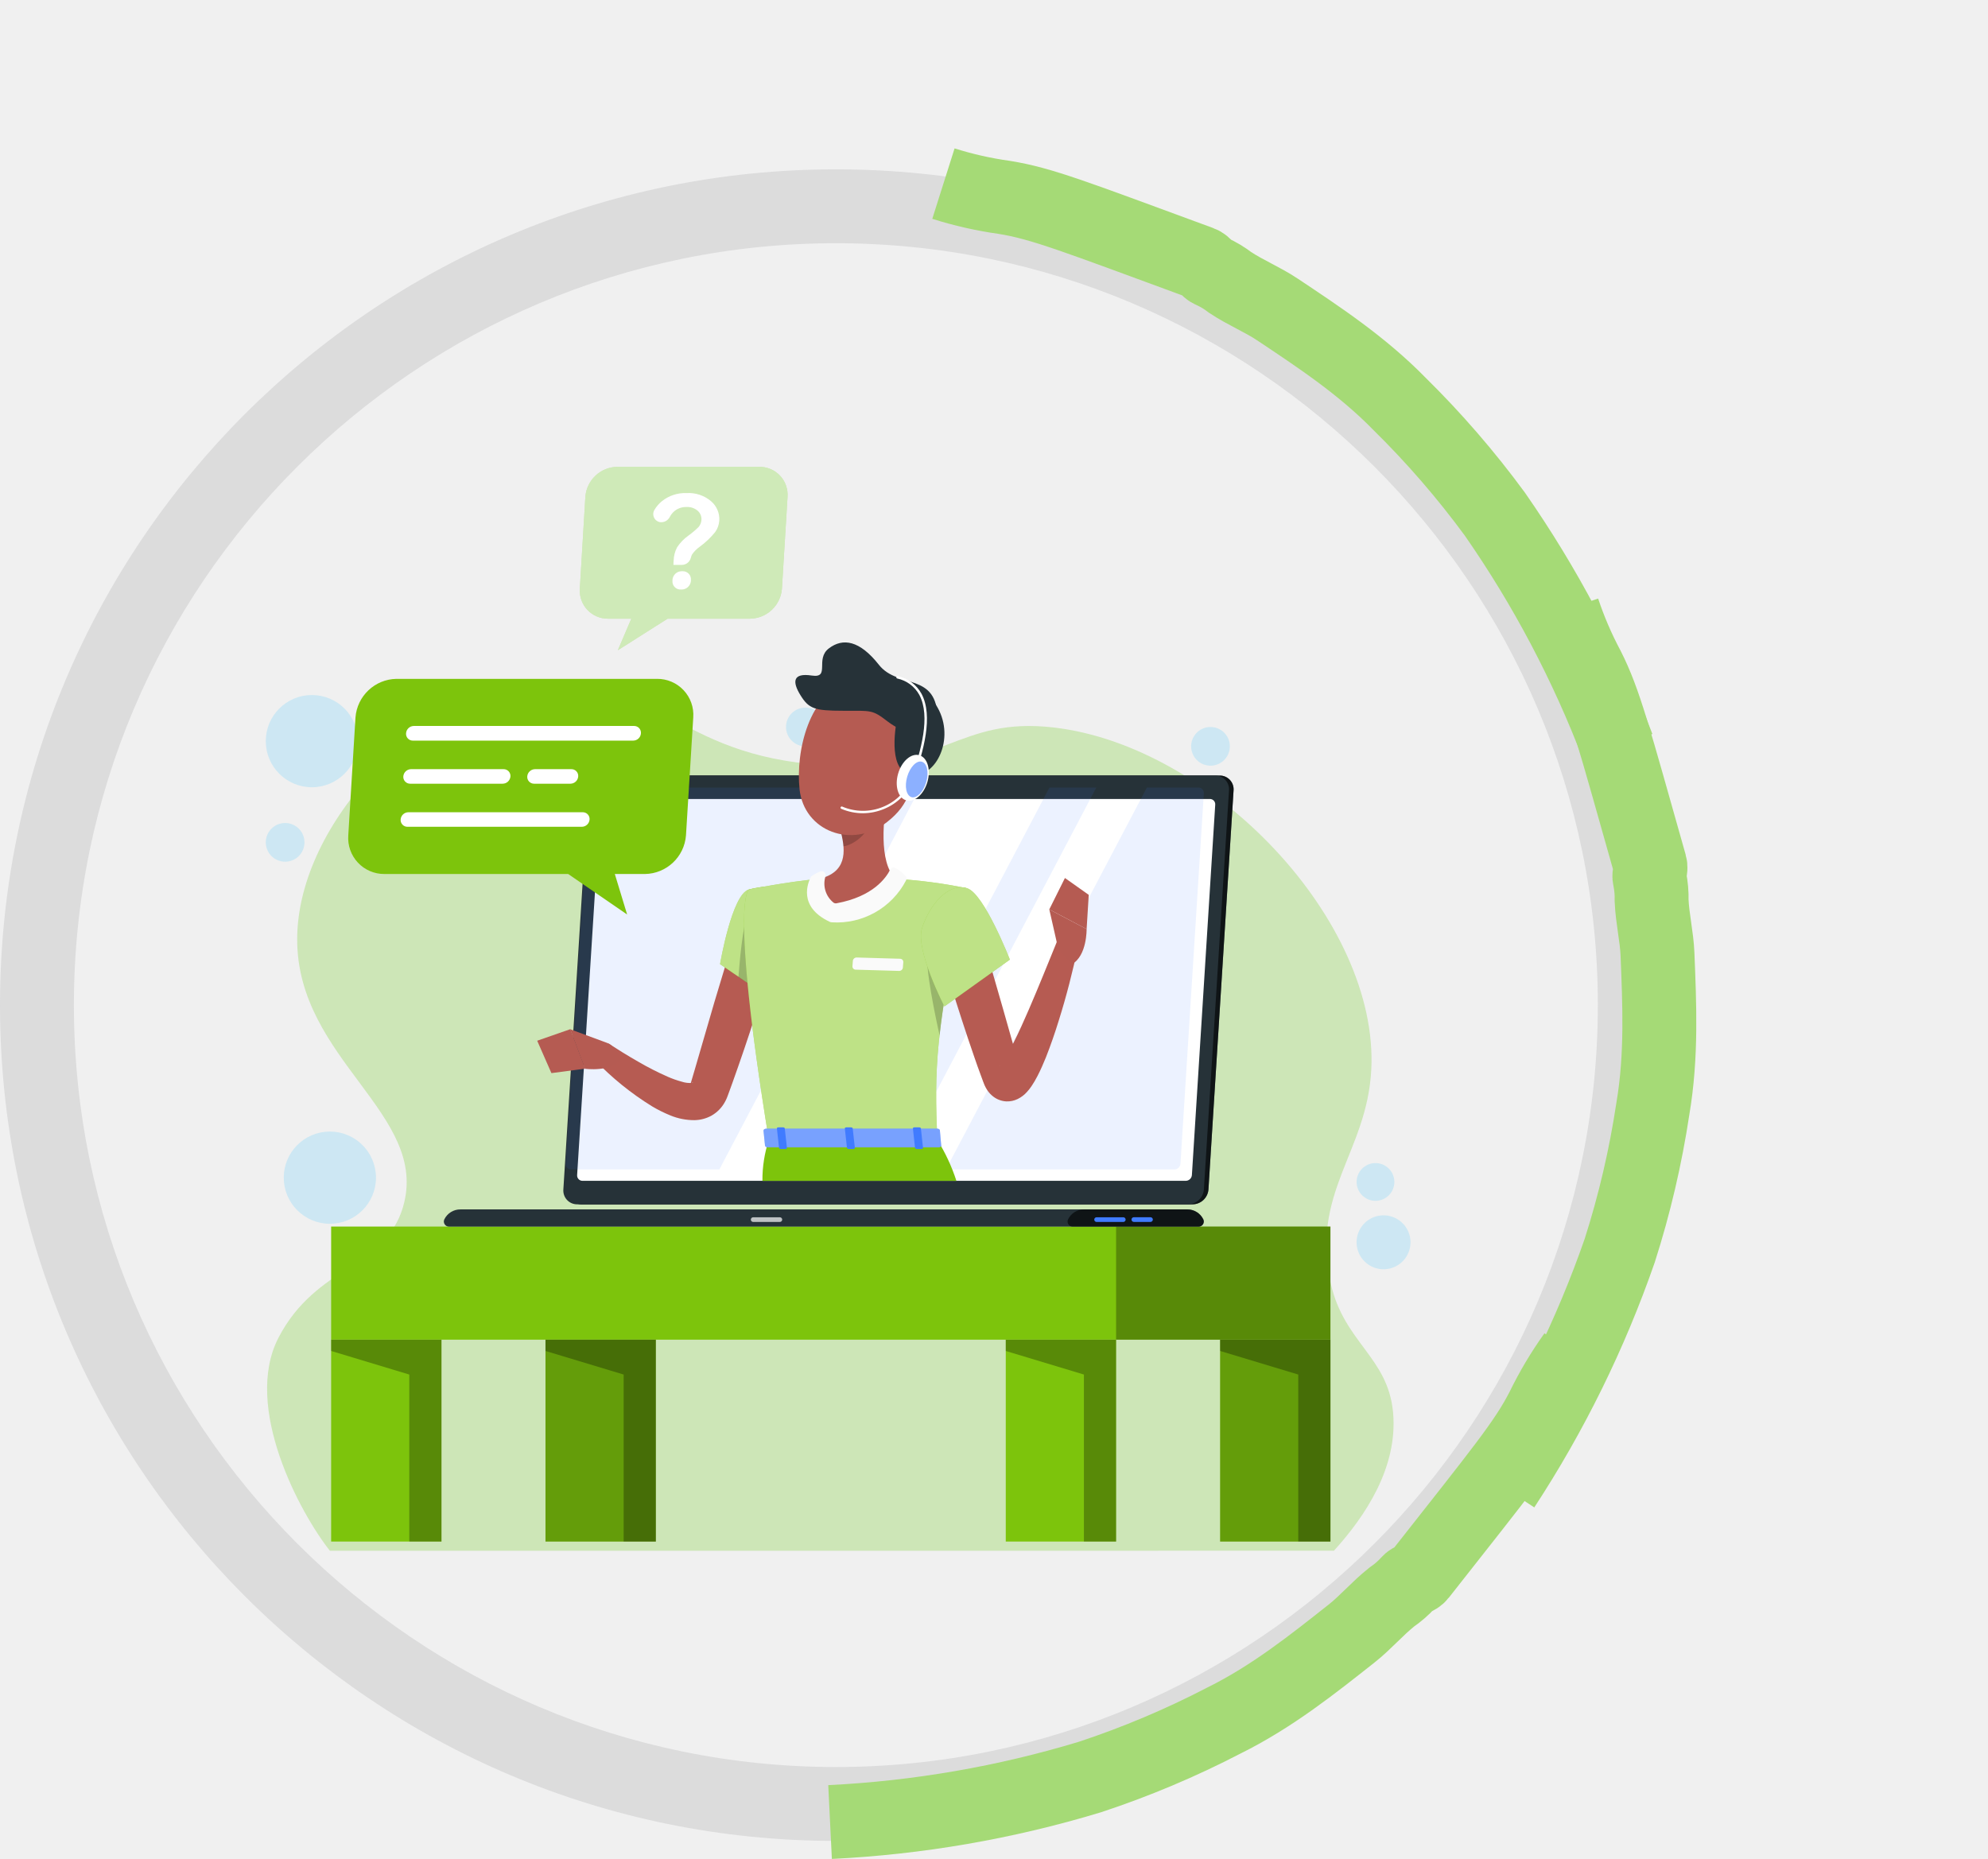
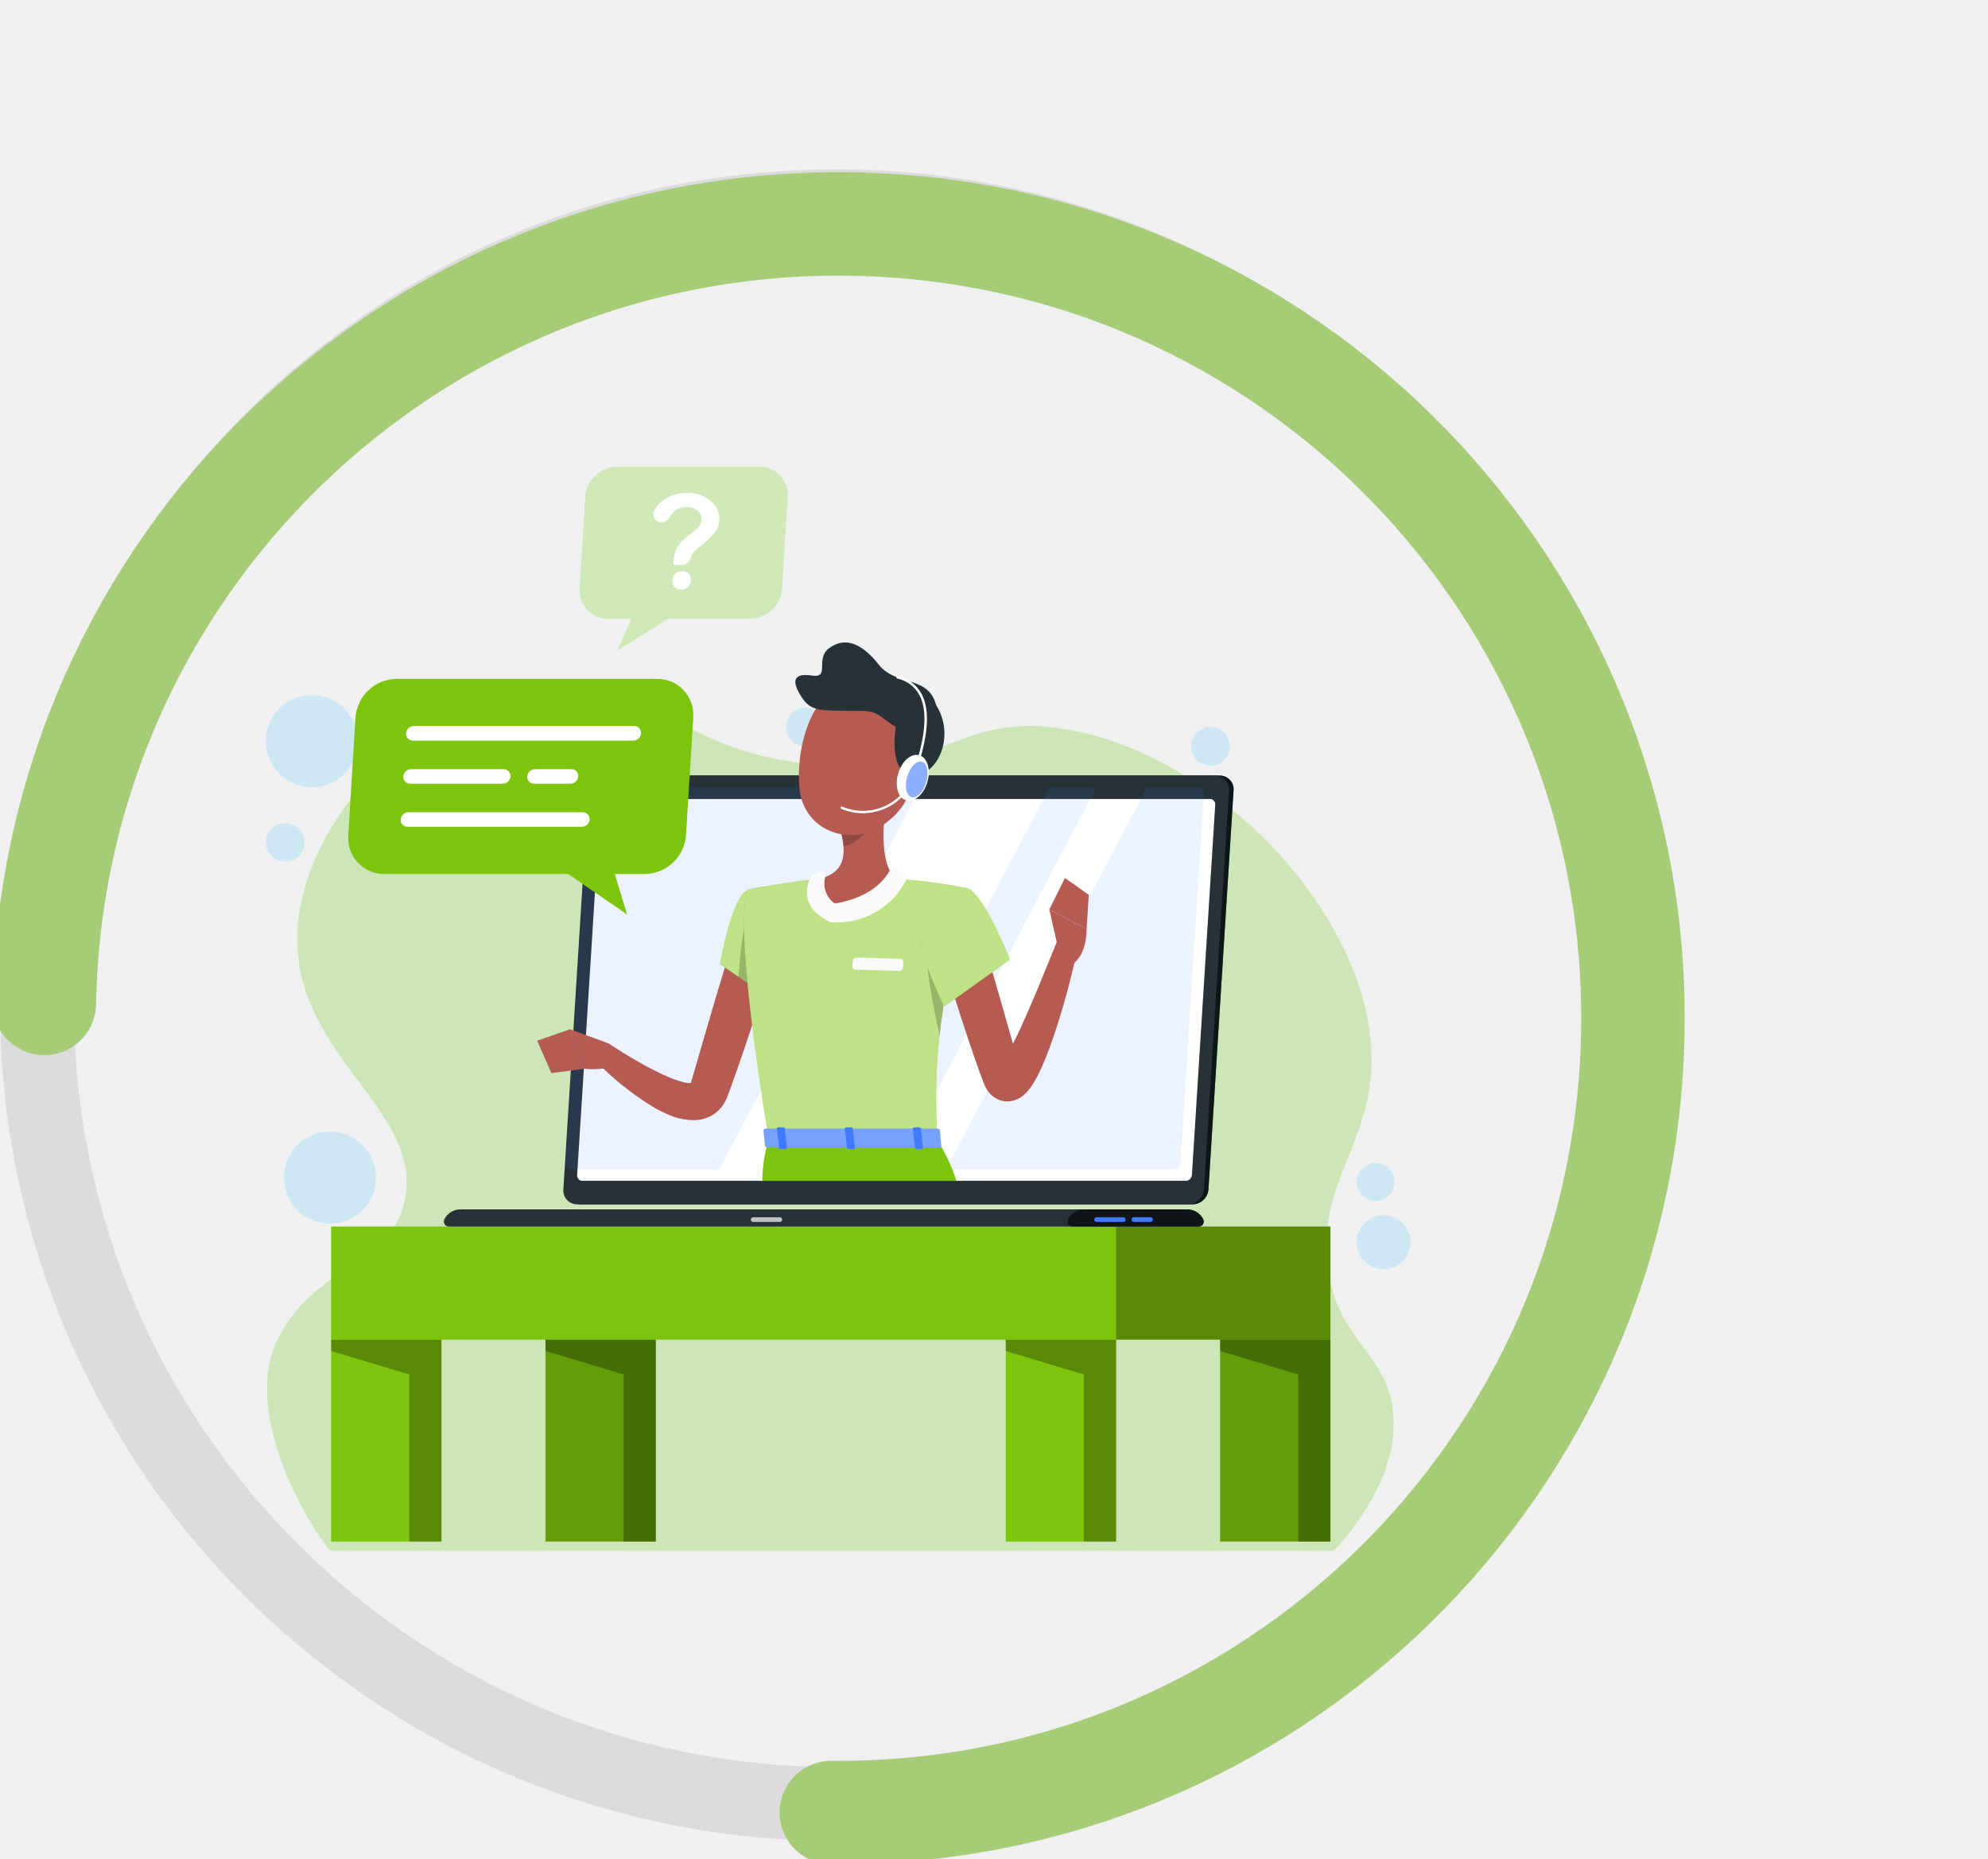
<svg xmlns="http://www.w3.org/2000/svg" width="269.027" height="251.591" viewBox="0 0 269.027 251.591">
  <g id="Component_4_1" data-name="Component 4 – 1" transform="translate(0 5.303)">
    <g id="Path_505" data-name="Path 505" transform="translate(0 17.615)" fill="none" opacity="0.42">
      <path d="M113.114,0A113.114,113.114,0,1,1,0,113.114,113.114,113.114,0,0,1,113.114,0Z" stroke="none" />
      <path d="M 113.114 10 C 56.257 10 10 56.257 10 113.114 C 10 169.971 56.257 216.228 113.114 216.228 C 169.971 216.228 216.228 169.971 216.228 113.114 C 216.228 56.257 169.971 10 113.114 10 M 113.114 -3.0517578125e-05 C 175.585 -3.0517578125e-05 226.228 50.643 226.228 113.114 C 226.228 175.585 175.585 226.228 113.114 226.228 C 50.643 226.228 -3.0517578125e-05 175.585 -3.0517578125e-05 113.114 C -3.0517578125e-05 50.643 50.643 -3.0517578125e-05 113.114 -3.0517578125e-05 Z" stroke="none" fill="#c0c0c1" />
    </g>
-     <path id="Path_504" data-name="Path 504" d="M1702.667,3996.567a145.968,145.968,0,0,0,35.152-6.088,123.052,123.052,0,0,0,18.165-7.659c6.557-3.248,12.074-7.673,17.281-11.783,1.86-1.468,3.5-3.4,5.4-4.909a13,13,0,0,0,2.258-1.964c.418-.531,1.075-.449,1.571-1.08,11.179-14.215,14.241-17.9,16.594-22.486a50.212,50.212,0,0,1,4.32-7.266" transform="translate(-1590.338 -3755.278)" fill="none" stroke="#a5da76" stroke-width="10" />
-     <path id="Path_507" data-name="Path 507" d="M0,63.234a145.969,145.969,0,0,0,35.152-6.088,123.059,123.059,0,0,0,18.165-7.659C59.873,46.239,65.391,41.815,70.6,37.7c1.86-1.468,3.5-3.4,5.4-4.909a13,13,0,0,0,2.258-1.964c.418-.532,1.075-.449,1.571-1.08,11.179-14.215,14.241-17.9,16.594-22.485A50.2,50.2,0,0,1,100.742,0" transform="matrix(0.588, -0.809, 0.809, 0.588, 152.288, 158.787)" fill="none" stroke="#a5da76" stroke-width="10" />
-     <path id="Path_508" data-name="Path 508" d="M0,63.234a145.969,145.969,0,0,0,35.152-6.088,123.059,123.059,0,0,0,18.165-7.659C59.873,46.239,65.391,41.815,70.6,37.7c1.86-1.468,3.5-3.4,5.4-4.909a13,13,0,0,0,2.258-1.964c.418-.532,1.075-.449,1.571-1.08,11.179-14.215,14.241-17.9,16.594-22.485A50.2,50.2,0,0,1,100.742,0" transform="matrix(-0.309, -0.951, 0.951, -0.309, 158.8, 115.352)" fill="none" stroke="#a5da76" stroke-width="10" />
+     <path id="Tracé_1215" data-name="Tracé 1215" d="M4,110.5A107.5,107.5,0,1,1,110.5,220" transform="translate(2 20)" fill="none" stroke="#a6cc77" stroke-linecap="round" stroke-miterlimit="10" stroke-width="14" />
    <g id="BACKGROUND" transform="translate(34.881 86.713)">
      <path id="Path_246" data-name="Path 246" d="M273.085,184.563c4.19-4.625,8.685-11.253,8-18.728s-6.644-9.456-8.428-17.433c-2.762-12.348,4.885-17.7,5.479-28.911,1.063-20.128-21.41-43.836-42.972-46.343-13.033-1.511-14.862,5.971-31.177,5.057-20.09-1.124-23.657-12.827-37.916-11.373-16.271,1.657-33.259,19.1-33.285,34.967-.025,16.36,17.995,23.689,14.325,36.23-2.425,8.288-11.745,7.85-16.852,17.7-4.85,9.345,2.9,23.724,6.955,28.841Z" transform="translate(-127.45 -66.707)" fill="#a5da76" opacity="0.47" />
      <circle id="Ellipse_17" data-name="Ellipse 17" cx="6.24" cy="6.24" r="6.24" transform="translate(1.085 2.048)" fill="#a5def6" opacity="0.47" />
      <circle id="Ellipse_18" data-name="Ellipse 18" cx="6.24" cy="6.24" r="6.24" transform="translate(3.519 61.127)" fill="#a5def6" opacity="0.47" />
      <circle id="Ellipse_19" data-name="Ellipse 19" cx="3.419" cy="3.419" r="3.419" transform="translate(17.234 18.569) rotate(-45)" fill="#a5def6" opacity="0.47" />
      <path id="Path_247" data-name="Path 247" d="M593.2,298.634a3.65,3.65,0,1,1,1.064,2.591,3.65,3.65,0,0,1-1.064-2.591Z" transform="translate(-444.502 -222.535)" fill="#a5def6" opacity="0.47" />
      <circle id="Ellipse_20" data-name="Ellipse 20" cx="2.555" cy="2.555" r="2.555" transform="translate(147.644 67.948) rotate(-45)" fill="#a5def6" opacity="0.47" />
      <circle id="Ellipse_21" data-name="Ellipse 21" cx="2.619" cy="2.619" r="2.619" transform="translate(0 21.987) rotate(-45)" fill="#a5def6" opacity="0.47" />
      <circle id="Ellipse_22" data-name="Ellipse 22" cx="2.619" cy="2.619" r="2.619" transform="translate(70.401 6.37) rotate(-45)" fill="#a5def6" opacity="0.47" />
      <circle id="Ellipse_23" data-name="Ellipse 23" cx="2.619" cy="2.619" r="2.619" transform="translate(125.924 11.158) rotate(-80.78)" fill="#a5def6" opacity="0.47" />
    </g>
    <g id="_2924717" data-name="2924717" transform="translate(44.812 57.878)">
      <g id="Table" transform="translate(0 102.819)">
        <rect id="Rectangle_171" data-name="Rectangle 171" width="135.227" height="15.309" fill="#7dc40c" />
        <rect id="Rectangle_172" data-name="Rectangle 172" width="29.007" height="15.309" transform="translate(106.224)" opacity="0.3" />
        <rect id="Rectangle_173" data-name="Rectangle 173" width="14.93" height="27.322" transform="translate(0 15.309)" fill="#7dc40c" />
        <path id="Path_1057" data-name="Path 1057" d="M94.72,298.54v1.528l10.572,3.192v22.6h4.354V298.54Z" transform="translate(-94.716 -283.231)" opacity="0.3" />
        <rect id="Rectangle_174" data-name="Rectangle 174" width="14.93" height="27.322" transform="translate(120.301 15.309)" fill="#7dc40c" />
        <rect id="Rectangle_175" data-name="Rectangle 175" width="14.93" height="27.322" transform="translate(120.301 15.309)" opacity="0.2" />
        <path id="Path_1058" data-name="Path 1058" d="M371,298.54v1.528l10.576,3.192v22.6h4.354V298.54Z" transform="translate(-250.699 -283.231)" opacity="0.3" />
        <rect id="Rectangle_176" data-name="Rectangle 176" width="14.93" height="27.322" transform="translate(91.294 15.309)" fill="#7dc40c" />
        <path id="Path_1059" data-name="Path 1059" d="M304.38,298.54v1.528l10.576,3.192v22.6h4.354V298.54Z" transform="translate(-213.086 -283.231)" opacity="0.3" />
        <rect id="Rectangle_177" data-name="Rectangle 177" width="14.93" height="27.322" transform="translate(29.007 15.309)" fill="#7dc40c" />
        <rect id="Rectangle_178" data-name="Rectangle 178" width="14.93" height="27.322" transform="translate(29.007 15.309)" opacity="0.2" />
        <path id="Path_1060" data-name="Path 1060" d="M161.33,298.54v1.528l10.576,3.192v22.6h4.354V298.54Z" transform="translate(-132.323 -283.231)" opacity="0.3" />
      </g>
      <g id="Character" transform="translate(15.251 23.763)">
        <path id="Path_1061" data-name="Path 1061" d="M252.842,236.167H170.166a1.864,1.864,0,0,1-1.872-2l3.4-54.031a2.177,2.177,0,0,1,2.129-2H256.5a1.864,1.864,0,0,1,1.872,2l-3.4,54.031A2.177,2.177,0,0,1,252.842,236.167Z" transform="translate(-151.502 -160.119)" fill="#263238" />
        <path id="Path_1062" data-name="Path 1062" d="M252.842,236.167H170.166a1.864,1.864,0,0,1-1.872-2l3.4-54.031a2.177,2.177,0,0,1,2.129-2H256.5a1.864,1.864,0,0,1,1.872,2l-3.4,54.031A2.177,2.177,0,0,1,252.842,236.167Z" transform="translate(-151.502 -160.119)" opacity="0.6" />
        <path id="Path_1063" data-name="Path 1063" d="M251.422,236.167H168.75a1.864,1.864,0,0,1-1.877-2l3.4-54.031a2.177,2.177,0,0,1,2.129-2H255.08a1.859,1.859,0,0,1,1.872,2l-3.4,54.031A2.177,2.177,0,0,1,251.422,236.167Z" transform="translate(-150.7 -160.119)" fill="#263238" />
        <path id="Path_1064" data-name="Path 1064" d="M230.354,313H131.98a2.4,2.4,0,0,0-2.177,1.345.688.688,0,0,0,.631.984H231.878a.688.688,0,0,0,.631-.984A2.39,2.39,0,0,0,230.354,313Z" transform="translate(-129.736 -236.265)" fill="#263238" />
        <path id="Path_1065" data-name="Path 1065" d="M339.8,313h-13.99a2.386,2.386,0,0,0-2.155,1.345.688.688,0,0,0,.627.984h17.042a.688.688,0,0,0,.631-.984A2.391,2.391,0,0,0,339.8,313Z" transform="translate(-239.181 -236.265)" opacity="0.6" />
        <path id="Path_1066" data-name="Path 1066" d="M335.807,316.076h-3.614a.318.318,0,0,1-.313-.318h0a.318.318,0,0,1,.314-.318h3.614a.318.318,0,0,1,.318.318h0A.318.318,0,0,1,335.807,316.076Z" transform="translate(-243.863 -237.642)" fill="#407bff" />
        <path id="Path_1067" data-name="Path 1067" d="M229.077,316.076h-3.61a.318.318,0,0,1-.318-.318h0a.318.318,0,0,1,.318-.318h3.61a.318.318,0,0,1,.318.318h0a.318.318,0,0,1-.318.318Z" transform="translate(-183.605 -237.642)" fill="#fff" opacity="0.7" />
        <rect id="Rectangle_179" data-name="Rectangle 179" width="2.887" height="0.636" rx="0.318" transform="translate(93.059 77.793)" fill="#407bff" />
        <path id="Path_1068" data-name="Path 1068" d="M171.158,236.334l3.161-50.13a.84.84,0,0,1,.827-.775h81.636a.718.718,0,0,1,.727.775l-3.157,50.13a.845.845,0,0,1-.832.775H171.889a.727.727,0,0,1-.731-.775Z" transform="translate(-153.121 -164.241)" fill="#fff" />
        <path id="Path_1069" data-name="Path 1069" d="M215.6,181.88l-27.192,51.684h-20.06a.723.723,0,0,1-.732-.779l3.161-50.125a.845.845,0,0,1,.827-.779Z" transform="translate(-151.122 -162.236)" fill="#407bff" opacity="0.1" />
        <path id="Path_1070" data-name="Path 1070" d="M289.031,126.93,261.84,178.614H255.5l27.192-51.684Z" transform="translate(-200.74 -107.286)" fill="#407bff" opacity="0.1" />
        <path id="Path_1071" data-name="Path 1071" d="M320.683,182.659l-3.161,50.125a.84.84,0,0,1-.827.779H285.78l27.192-51.684h6.967a.727.727,0,0,1,.745.779Z" transform="translate(-217.836 -162.236)" fill="#407bff" opacity="0.1" />
        <path id="Path_1072" data-name="Path 1072" d="M274.109,181.238a.636.636,0,0,1-.623.588.544.544,0,0,1-.549-.588.631.631,0,0,1,.623-.588.544.544,0,0,1,.549.588Z" transform="translate(-210.584 -161.542)" fill="#fff" opacity="0.4" />
        <path id="Path_1074" data-name="Path 1074" d="M201.195,229.413c-.893,3.048-1.842,6.1-2.826,9.144s-2.007,6.061-3.091,9.087l-.414,1.141-.209.57-.065.17-.1.257c-.065.165-.165.344-.252.514a4.742,4.742,0,0,1-1.833,1.855,4.963,4.963,0,0,1-2.282.6,8.42,8.42,0,0,1-3.261-.64,18.351,18.351,0,0,1-2.451-1.215,39,39,0,0,1-7.785-6.3l1.877-2.212c.631.4,1.306.836,1.959,1.241s1.337.8,2,1.184a39.692,39.692,0,0,0,4.01,2.051,13.6,13.6,0,0,0,1.933.684,3.523,3.523,0,0,0,1.419.165c.122,0,.1-.07,0-.031s-.209.152-.213.139,0,0,0-.026a.057.057,0,0,0,0-.026l.035-.109.165-.562.335-1.132,2.66-9.144q1.358-4.572,2.8-9.144Z" transform="translate(-156.206 -188.094)" fill="#b65b52" />
        <path id="Path_1075" data-name="Path 1075" d="M174.06,258.872,169,257l2.007,5.347s3.57.514,4.955-1.363l-1.128-1.511A1.741,1.741,0,0,0,174.06,258.872Z" transform="translate(-151.904 -204.648)" fill="#b55b52" />
        <path id="Path_1076" data-name="Path 1076" d="M158.75,203.593l1.925,4.385,4.568-.605-2.012-5.343Z" transform="translate(-146.117 -149.687)" fill="#b55b52" />
        <path id="Path_1077" data-name="Path 1077" d="M219.5,213.054c-2.316.588-3.919,10.11-3.919,10.11l6.379,4.354s6.1-9.605,4.332-12.148C224.419,212.7,222.873,212.2,219.5,213.054Z" transform="translate(-178.202 -179.62)" fill="#7dc40c" />
        <path id="Path_1078" data-name="Path 1078" d="M219.5,213.054c-2.316.588-3.919,10.11-3.919,10.11l6.379,4.354s6.1-9.605,4.332-12.148C224.419,212.7,222.873,212.2,219.5,213.054Z" transform="translate(-178.202 -179.62)" fill="#fff" opacity="0.5" />
        <path id="Path_1079" data-name="Path 1079" d="M222.519,221.5l4.951,1.145.475,4.846a55.879,55.879,0,0,1-2.774,4.994l-3.871-2.613C221.47,227.631,221.888,223.024,222.519,221.5Z" transform="translate(-181.432 -184.605)" opacity="0.2" />
        <path id="Path_1080" data-name="Path 1080" d="M223.713,211.442s-2.678.941,2.682,33.884h22.8c-.383-9.279-.392-15,4.041-34.045a67.054,67.054,0,0,0-9.679-1.276,72.014,72.014,0,0,0-10.354,0C228.755,210.41,223.713,211.442,223.713,211.442Z" transform="translate(-182.416 -178.009)" fill="#7dc40c" />
        <path id="Path_1081" data-name="Path 1081" d="M223.713,211.442s-2.678.941,2.682,33.884h22.8c-.383-9.279-.392-15,4.041-34.045a67.054,67.054,0,0,0-9.679-1.276,72.014,72.014,0,0,0-10.354,0C228.755,210.41,223.713,211.442,223.713,211.442Z" transform="translate(-182.416 -178.009)" fill="#fff" opacity="0.5" />
        <path id="Path_1082" data-name="Path 1082" d="M280,233.48l2.943,2.508c-.627,3.331-1.049,6.1-1.306,8.573C281.072,242.088,279.67,235.374,280,233.48Z" transform="translate(-214.543 -191.369)" opacity="0.2" />
        <path id="Path_1083" data-name="Path 1083" d="M254.434,183.47c-.653,3.331-1.306,9.435,1.028,11.66a8.873,8.873,0,0,1-7.946,4.99c-5.769,0-2.408-4.99-2.408-4.99,3.714-.871,3.618-3.644,2.974-6.231Z" transform="translate(-194.323 -163.134)" fill="#b55b52" />
        <path id="Path_1084" data-name="Path 1084" d="M253.856,207.01c-.549,1.11-2.316,3.649-7.254,4.554a.549.549,0,0,1-.4-.078,3.3,3.3,0,0,1-1.093-3.588.54.54,0,0,0-.723-.644,6.89,6.89,0,0,0-1.089.575.527.527,0,0,0-.179.2c-.361.679-1.824,4.006,2.591,6.057a.662.662,0,0,0,.222.052A10.559,10.559,0,0,0,256,208.477a.548.548,0,0,0-.048-.6,5.626,5.626,0,0,0-1.337-1.075.531.531,0,0,0-.762.209Z" transform="translate(-193.457 -176.259)" fill="#fafafa" />
        <path id="Path_1085" data-name="Path 1085" d="M263.04,236.516l-5.878-.17a.435.435,0,0,1-.435-.483l.057-.727a.505.505,0,0,1,.509-.435l5.878.17a.435.435,0,0,1,.435.488l-.057.723A.5.5,0,0,1,263.04,236.516Z" transform="translate(-201.431 -192.058)" fill="#fafafa" />
        <path id="Path_1086" data-name="Path 1086" d="M256.962,188.56l-3.762,3.209a10.563,10.563,0,0,1,.322,1.837c1.415-.2,3.366-1.763,3.518-3.248a4.981,4.981,0,0,0-.078-1.8Z" transform="translate(-199.442 -166.008)" opacity="0.2" />
        <path id="Path_1087" data-name="Path 1087" d="M256.533,157.18c-1.049,5.473-1.376,7.811-4.528,10.28-4.742,3.718-11.234,1.228-11.835-4.446-.544-5.107,1.263-13.2,6.967-14.7a7.6,7.6,0,0,1,9.4,8.861Z" transform="translate(-192.033 -143.145)" fill="#b55b52" />
        <path id="Path_1088" data-name="Path 1088" d="M270.2,155.209c-.679,3.427-.84,7.968,2.3,7.968s5.6-5.343,2.891-9.527S270.593,153.189,270.2,155.209Z" transform="translate(-208.81 -145.223)" fill="#263238" />
        <path id="Path_1089" data-name="Path 1089" d="M258.227,147.174c0,3.727-4.694,1.885-6.771.279s-2.177-1.433-6.026-1.437-4.62-.27-5.756-2.107-1.032-3.048,1.528-2.66.409-2.225,2.316-3.675,4.167-1.084,6.775,2.225S258.227,140.717,258.227,147.174Z" transform="translate(-191.415 -136.766)" fill="#263238" />
        <ellipse id="Ellipse_39" data-name="Ellipse 39" cx="3.179" cy="2.06" rx="3.179" ry="2.06" transform="translate(60.587 20.792) rotate(-73.66)" fill="#fff" />
        <path id="Path_1090" data-name="Path 1090" d="M256.059,165.791a7.444,7.444,0,0,1-2.938-.6.161.161,0,0,1-.088-.214.17.17,0,0,1,.218-.087,7.119,7.119,0,0,0,5.543.03,6.927,6.927,0,0,0,3.8-3.81c1.306-3.74,2.639-8.408,1.1-11.321a4.481,4.481,0,0,0-3-2.234.164.164,0,1,1,.083-.318,4.811,4.811,0,0,1,3.209,2.395c1.6,3.009.266,7.768-1.08,11.578a7.267,7.267,0,0,1-3.993,4A7.534,7.534,0,0,1,256.059,165.791Z" transform="translate(-199.34 -142.673)" fill="#fff" />
        <path id="Path_1091" data-name="Path 1091" d="M276.086,176.585c-.388,1.306-1.276,2.225-1.986,2.02s-.971-1.45-.583-2.774,1.276-2.229,1.985-2.02S276.474,175.261,276.086,176.585Z" transform="translate(-210.811 -157.664)" fill="#407bff" opacity="0.6" />
        <path id="Path_1100" data-name="Path 1100" d="M228.749,296.922a17.259,17.259,0,0,1,.871-5.552h22.794A24.973,24.973,0,0,1,255,296.922Z" transform="translate(-185.637 -224.053)" fill="#7dc40c" />
        <path id="Path_1101" data-name="Path 1101" d="M252.945,288.071l.179,2.038c.083.161-.1.322-.37.322H229.677c-.2,0-.374-.1-.388-.231l-.209-2.042c0-.139.165-.261.392-.261h23.077A.435.435,0,0,1,252.945,288.071Z" transform="translate(-185.824 -222.09)" fill="#407bff" />
        <path id="Path_1102" data-name="Path 1102" d="M252.945,288.071l.179,2.038c.083.161-.1.322-.37.322H229.677c-.2,0-.374-.1-.388-.231l-.209-2.042c0-.139.165-.261.392-.261h23.077A.435.435,0,0,1,252.945,288.071Z" transform="translate(-185.824 -222.09)" fill="#fafafa" opacity="0.3" />
        <path id="Path_1103" data-name="Path 1103" d="M276.059,290.42h.618c.126,0,.218-.061.209-.139l-.287-2.652c0-.078-.118-.139-.24-.139h-.631c-.126,0-.218.061-.209.139l.287,2.652A.256.256,0,0,0,276.059,290.42Z" transform="translate(-212.042 -221.862)" fill="#407bff" />
        <path id="Path_1104" data-name="Path 1104" d="M233.78,290.42h.618c.122,0,.218-.061.209-.139l-.292-2.652c0-.078-.113-.139-.239-.139h-.618c-.122,0-.218.061-.209.139l.292,2.652C233.55,290.359,233.659,290.42,233.78,290.42Z" transform="translate(-188.178 -221.862)" fill="#407bff" />
        <path id="Path_1105" data-name="Path 1105" d="M254.908,290.42h.6c.122,0,.218-.061.209-.139l-.292-2.652c0-.078-.118-.139-.239-.139h-.618c-.122,0-.218.061-.209.139l.292,2.652A.262.262,0,0,0,254.908,290.42Z" transform="translate(-200.096 -221.862)" fill="#407bff" />
        <path id="Path_1106" data-name="Path 1106" d="M289.571,228q1.5,4.877,2.887,9.806l1.389,4.9.692,2.438.174.6.087.3.022.07h0l-.07-.109a1.741,1.741,0,0,0-.4-.409,2.177,2.177,0,0,0-1.167-.414,1.955,1.955,0,0,0-.923.183c-.313.17-.283.209-.257.178a1.441,1.441,0,0,0,.2-.213,7.888,7.888,0,0,0,.566-.806c.383-.627.762-1.332,1.119-2.055.74-1.446,1.406-2.978,2.081-4.52s1.306-3.1,1.959-4.672,1.276-3.152,1.92-4.711l2.782.827c-.723,3.4-1.567,6.732-2.613,10.054-.514,1.668-1.084,3.318-1.742,4.99-.34.836-.7,1.672-1.149,2.538a12.9,12.9,0,0,1-.8,1.359,6.422,6.422,0,0,1-.61.775,4.056,4.056,0,0,1-1.263.962,3.227,3.227,0,0,1-1.541.322,3.174,3.174,0,0,1-1.742-.64,3.593,3.593,0,0,1-.823-.871,4.736,4.736,0,0,1-.37-.675c-.039-.1-.083-.2-.113-.283l-.083-.213-.113-.309-.226-.614c-.3-.814-.6-1.628-.871-2.443-.557-1.628-1.115-3.253-1.637-4.885q-1.6-4.894-2.987-9.836Z" transform="translate(-216.803 -188.275)" fill="#b65b52" />
        <path id="Path_1107" data-name="Path 1107" d="M284.272,213.017c2.286.692,5.782,9.658,5.782,9.658l-8.861,6.335s-3.984-7.663-3.026-10.615C279.169,215.32,281.668,212.225,284.272,213.017Z" transform="translate(-213.454 -179.745)" fill="#7dc40c" />
        <path id="Path_1108" data-name="Path 1108" d="M284.272,213.017c2.286.692,5.782,9.658,5.782,9.658l-8.861,6.335s-3.984-7.663-3.026-10.615C279.169,215.32,281.668,212.225,284.272,213.017Z" transform="translate(-213.454 -179.745)" fill="#fff" opacity="0.5" />
        <path id="Path_1109" data-name="Path 1109" d="M319.125,225.106l-1.215-5.356,5.051,2.665s.061,3.605-1.977,4.742Z" transform="translate(-235.976 -183.617)" fill="#b55b52" />
        <path id="Path_1110" data-name="Path 1110" d="M320.026,155.04l3.222,2.282-.287,4.633-5.051-2.665Z" transform="translate(-235.976 -123.157)" fill="#b55b52" />
      </g>
      <g id="Chat" transform="translate(2.303 0)">
        <path id="Path_1111" data-name="Path 1111" d="M106.531,148.09H141.8a4.868,4.868,0,0,1,4.9,5.225l-.984,15.962a5.66,5.66,0,0,1-5.547,5.225h-4.084l1.668,5.482-7.977-5.482H104.916a4.868,4.868,0,0,1-4.9-5.225l.975-15.962A5.66,5.66,0,0,1,106.531,148.09Z" transform="translate(-100 -119.396)" fill="#7dc40c" />
        <path id="Path_1112" data-name="Path 1112" d="M148.727,164.721H118.9a.914.914,0,0,1-.906-1h0a1.062,1.062,0,0,1,1.041-.984h29.83a.919.919,0,0,1,.914.984h0a1.058,1.058,0,0,1-1.054,1Z" transform="translate(-110.158 -127.667)" fill="#fff" />
        <path id="Path_1113" data-name="Path 1113" d="M130.574,178.128H118.06a.919.919,0,0,1-.923-.984h0a1.062,1.062,0,0,1,1.045-.984h12.527a.919.919,0,0,1,.927.984h0A1.067,1.067,0,0,1,130.574,178.128Z" transform="translate(-109.674 -135.244)" fill="#fff" />
        <path id="Path_1114" data-name="Path 1114" d="M140.835,191.518h-23.6a.919.919,0,0,1-.923-.984h0a1.058,1.058,0,0,1,1.045-.984h23.6a.914.914,0,0,1,.923.984h0a1.062,1.062,0,0,1-1.045.984Z" transform="translate(-109.211 -142.803)" fill="#fff" />
        <path id="Path_1115" data-name="Path 1115" d="M161.513,178.128H156.58a.919.919,0,0,1-.923-.984h0a1.067,1.067,0,0,1,1.045-.984h4.929a.914.914,0,0,1,.923.984h0A1.062,1.062,0,0,1,161.513,178.128Z" transform="translate(-131.422 -135.244)" fill="#fff" />
        <path id="Path_1116" data-name="Path 1116" d="M196.279,82.19H177.051a4.393,4.393,0,0,0-4.315,4.062l-.749,12.427a3.792,3.792,0,0,0,3.819,4.062h3.148l-1.82,4.267,6.732-4.267h11.155a4.393,4.393,0,0,0,4.315-4.062l.762-12.427a3.793,3.793,0,0,0-3.819-4.062Z" transform="translate(-140.637 -82.19)" fill="#a5da76" />
        <g id="Group_195" data-name="Group 195" transform="translate(31.34)" opacity="0.5">
          <path id="Path_1117" data-name="Path 1117" d="M196.279,82.19H177.051a4.393,4.393,0,0,0-4.315,4.062l-.749,12.427a3.792,3.792,0,0,0,3.819,4.062h3.148l-1.82,4.267,6.732-4.267h11.155a4.393,4.393,0,0,0,4.315-4.062l.762-12.427a3.793,3.793,0,0,0-3.819-4.062Z" transform="translate(-171.978 -82.19)" fill="#fafafa" />
        </g>
        <path id="Path_1118" data-name="Path 1118" d="M199.907,99.1a1.258,1.258,0,0,1-1.219.962h-1.136c0-.322.026-.518.03-.588a4.084,4.084,0,0,1,.47-1.8,6.013,6.013,0,0,1,1.541-1.585,11.84,11.84,0,0,0,1.367-1.158,1.637,1.637,0,0,0,.383-.949,1.515,1.515,0,0,0-.5-1.241,2.151,2.151,0,0,0-1.524-.514,2.473,2.473,0,0,0-1.611.54,2.564,2.564,0,0,0-.653.814,1.306,1.306,0,0,1-1.263.705h0a1.106,1.106,0,0,1-.8-1.685,4.428,4.428,0,0,1,1-1.158,5.012,5.012,0,0,1,3.34-1.1,4.678,4.678,0,0,1,3.327,1.115,3.183,3.183,0,0,1,1.1,2.612,3.048,3.048,0,0,1-.557,1.55,11.191,11.191,0,0,1-2.1,1.994,4.07,4.07,0,0,0-1.036,1.049,1.659,1.659,0,0,0-.152.435Zm-2.486,3.126v-.139a1.258,1.258,0,0,1,1.241-1.167h.157a1.089,1.089,0,0,1,1.1,1.167v.139a1.263,1.263,0,0,1-1.241,1.171h-.139a1.089,1.089,0,0,1-1.119-1.171Z" transform="translate(-153.535 -86.792)" fill="#fff" />
      </g>
    </g>
  </g>
</svg>
